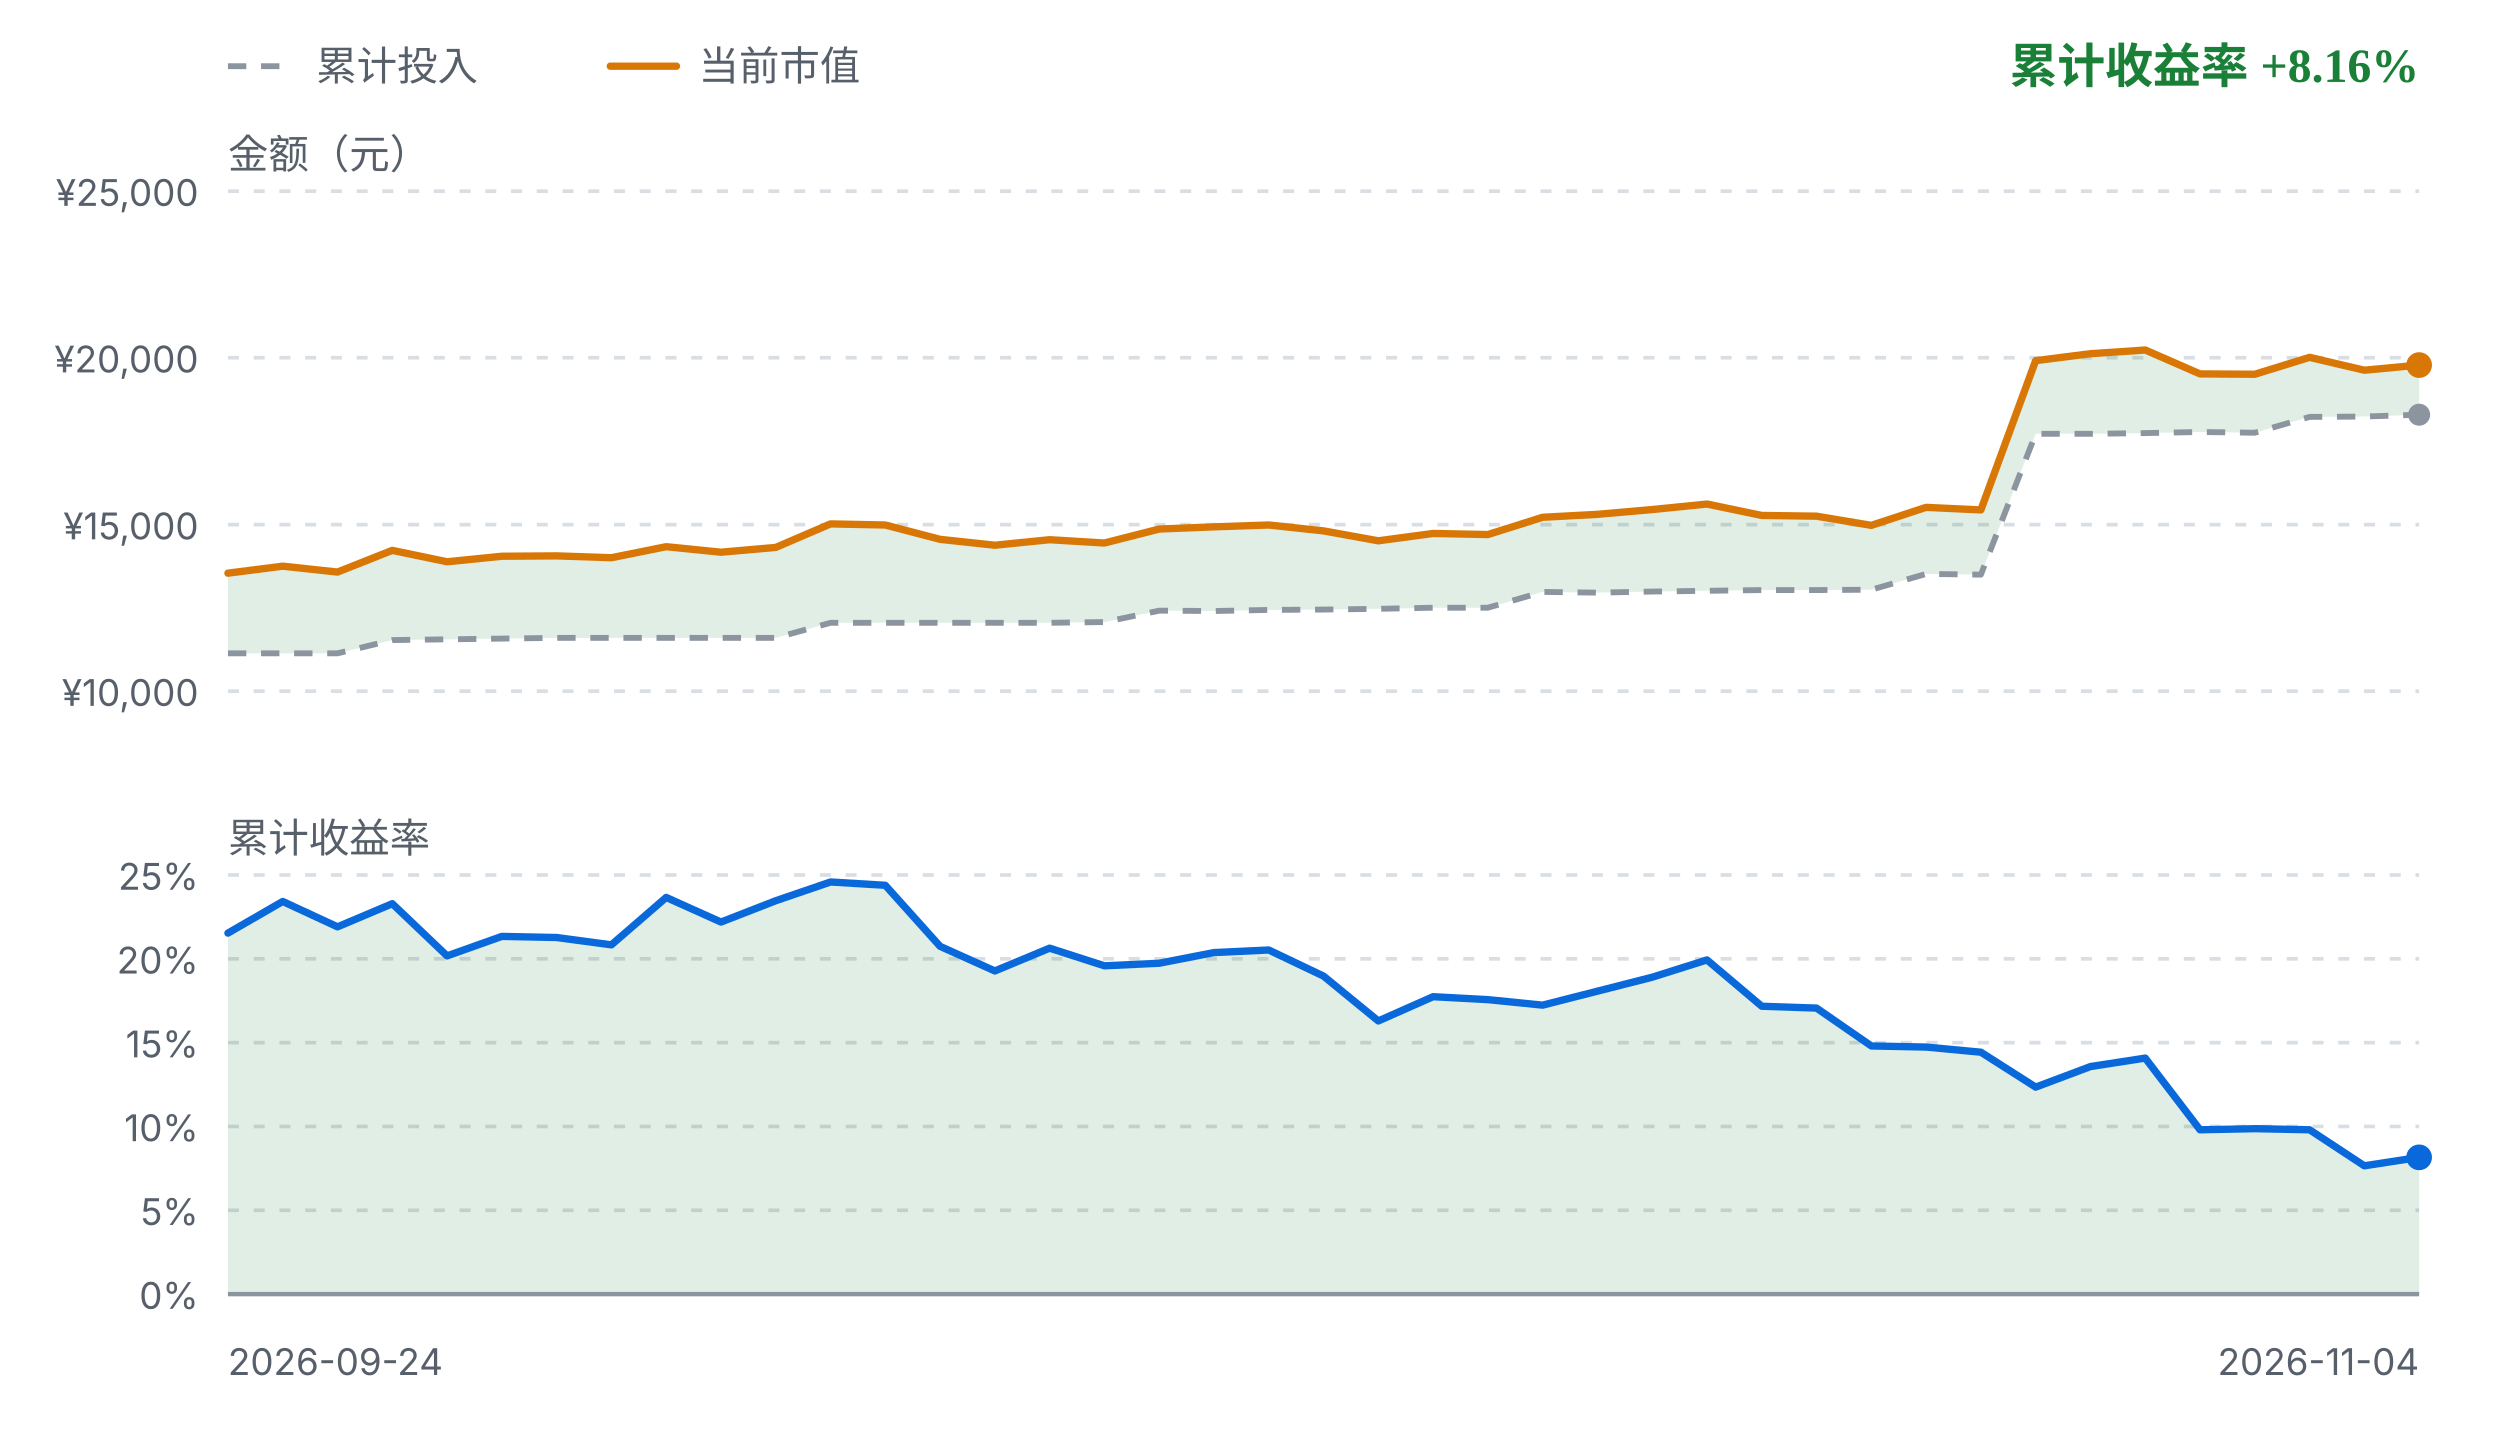
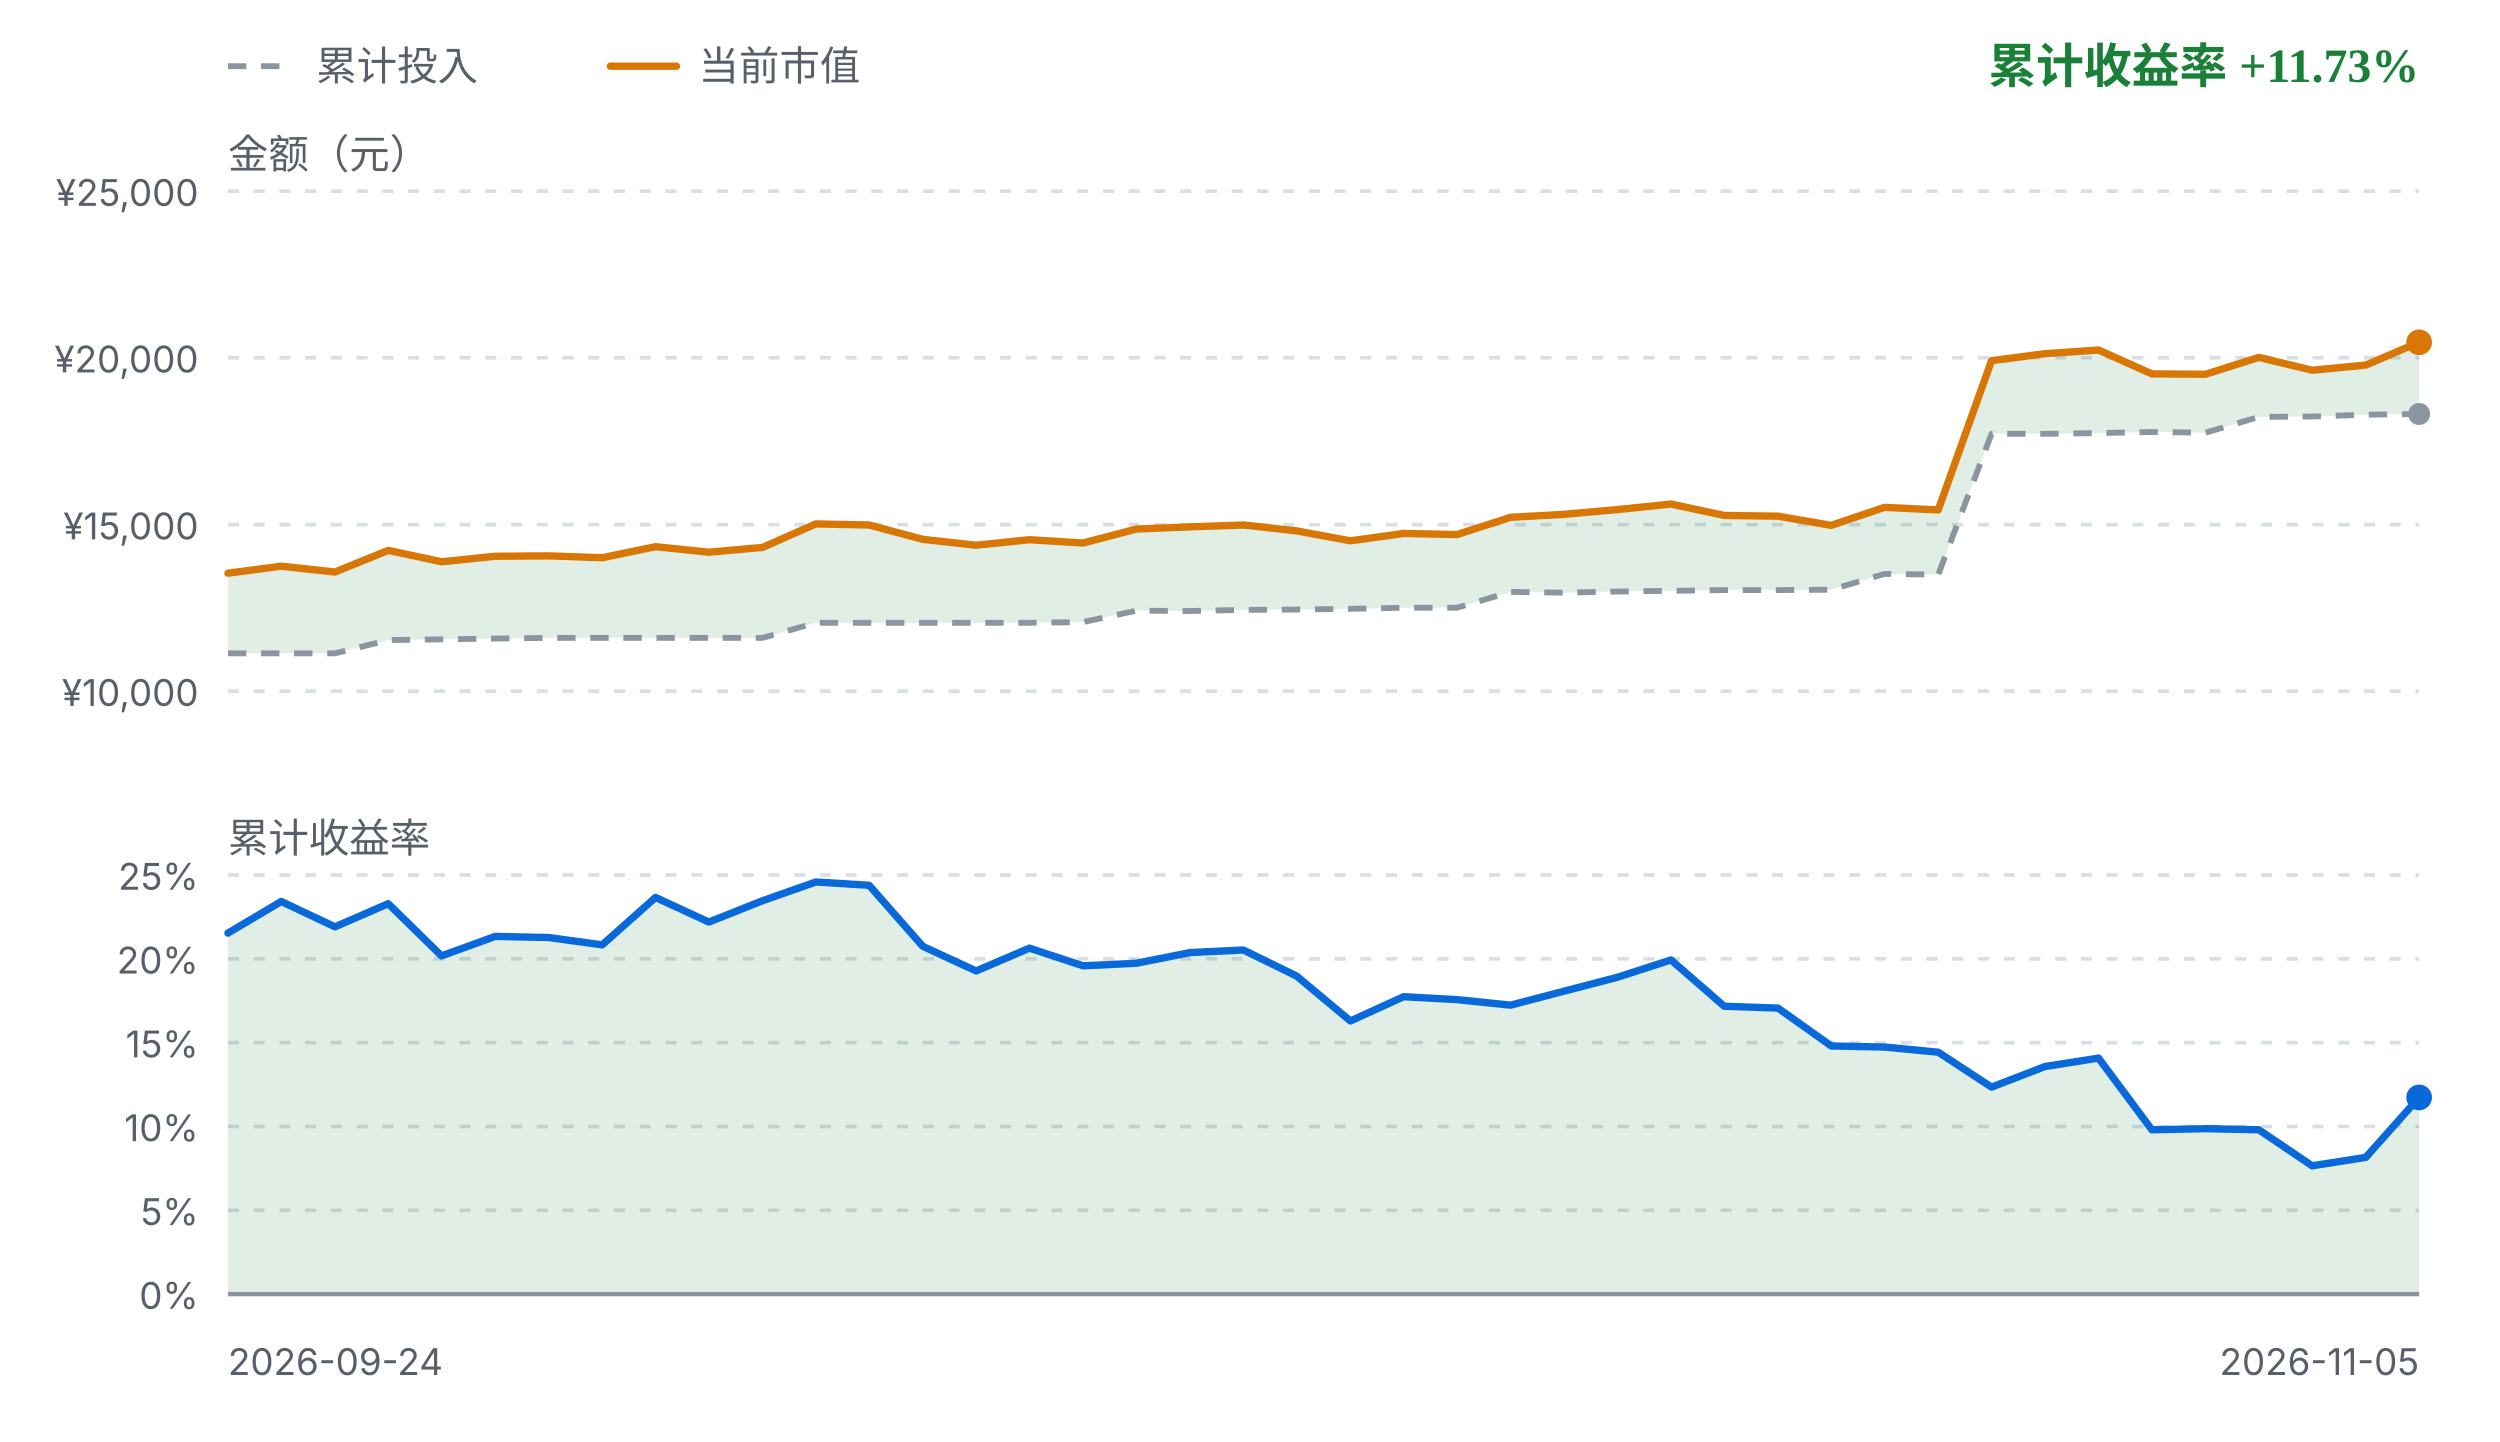
<svg xmlns="http://www.w3.org/2000/svg" viewBox="0 0 680 392" width="680" height="392" role="img" aria-label="FIRE 收益曲线">
  <style>
    .fg { fill: #1f2328; font-family: ui-sans-serif, system-ui, -apple-system, "Segoe UI", sans-serif; }
    .fg-muted { fill: #57606a; font-family: ui-sans-serif, system-ui, -apple-system, "Segoe UI", sans-serif; }
    .grid { stroke: #d8dee4; stroke-width: 1; stroke-dasharray: 3 4; }
    .zero { stroke: #8c959f; stroke-width: 1.2; }
    .basis { fill: none; stroke: #8c959f; stroke-width: 1.6; stroke-dasharray: 5 4; stroke-linejoin: round; }
    .value { fill: none; stroke: #d97706; stroke-width: 2; stroke-linejoin: round; stroke-linecap: round; }
    .rate { fill: none; stroke: #0969da; stroke-width: 2; stroke-linejoin: round; stroke-linecap: round; }
    .gap-up { fill: #1a7f37; fill-opacity: 0.13; }
    .gap-down { fill: #cf222e; fill-opacity: 0.13; }
    .rate-up { fill: #1a7f37; fill-opacity: 0.13; }
    .rate-down { fill: #cf222e; fill-opacity: 0.13; }
    .up { fill: #1a7f37; }
    .down { fill: #cf222e; }
    .dot-value { fill: #d97706; }
    .dot-basis { fill: #8c959f; }
    .dot-rate { fill: #0969da; }
    @media (prefers-color-scheme: dark) {
      .fg { fill: #e6edf3; }
      .fg-muted { fill: #8b949e; }
      .grid { stroke: #30363d; }
      .zero { stroke: #6e7681; }
      .basis { stroke: #6e7681; }
      .value { stroke: #f0b429; }
      .rate { stroke: #58a6ff; }
      .gap-up, .rate-up { fill: #3fb950; fill-opacity: 0.16; }
      .gap-down, .rate-down { fill: #f85149; fill-opacity: 0.16; }
      .up { fill: #3fb950; }
      .down { fill: #f85149; }
      .dot-value { fill: #f0b429; }
      .dot-basis { fill: #6e7681; }
      .dot-rate { fill: #58a6ff; }
    }
  </style>
  <line class="basis" x1="62" y1="18" x2="80" y2="18" />
  <text class="fg-muted" x="86" y="18" font-size="11" dominant-baseline="middle">累计投入</text>
  <line class="value" x1="166" y1="18" x2="184" y2="18" />
  <text class="fg-muted" x="190" y="18" font-size="11" dominant-baseline="middle">当前市值</text>
-   <text class="up" x="658" y="18" text-anchor="end" font-size="13" font-weight="600" dominant-baseline="middle">累计收益率 +8.16%</text>
+   <text class="up" x="658" y="18" text-anchor="end" font-size="13" font-weight="600" dominant-baseline="middle">累计收益率 +11.73%</text>
  <text class="fg-muted" x="62" y="42" font-size="11" dominant-baseline="middle">金额（元）</text>
  <line class="grid" x1="62" y1="52.0" x2="658" y2="52.0" />
  <text class="fg-muted" x="54" y="56.0" text-anchor="end" font-size="10">¥25,000</text>
  <line class="grid" x1="62" y1="97.3" x2="658" y2="97.3" />
  <text class="fg-muted" x="54" y="101.3" text-anchor="end" font-size="10">¥20,000</text>
  <line class="grid" x1="62" y1="142.7" x2="658" y2="142.7" />
  <text class="fg-muted" x="54" y="146.7" text-anchor="end" font-size="10">¥15,000</text>
  <line class="grid" x1="62" y1="188.0" x2="658" y2="188.0" />
  <text class="fg-muted" x="54" y="192.0" text-anchor="end" font-size="10">¥10,000</text>
-   <path d="M62.0,155.9 L76.9,154.0 L91.8,155.6 L106.7,149.7 L121.6,152.8 L136.5,151.3 L151.4,151.2 L166.3,151.7 L181.2,148.7 L196.1,150.2 L211.0,148.9 L225.9,142.5 L240.8,142.8 L255.7,146.7 L270.6,148.3 L285.5,146.8 L300.4,147.7 L315.3,143.9 L330.2,143.3 L345.1,142.8 L360.0,144.4 L374.9,147.1 L389.8,145.1 L404.7,145.4 L419.6,140.7 L434.5,139.9 L449.4,138.6 L464.3,137.1 L479.2,140.2 L494.1,140.4 L509.0,142.9 L523.9,138.0 L538.8,138.7 L553.7,98.1 L568.6,96.2 L583.5,95.2 L598.4,101.7 L613.3,101.8 L628.2,97.2 L643.1,100.7 L658.0,99.3 L658.0,112.8 L643.1,113.3 L628.2,113.4 L613.3,117.7 L598.4,117.5 L583.5,117.8 L568.6,118.0 L553.7,118.0 L538.8,156.3 L523.9,156.1 L509.0,160.4 L494.1,160.5 L479.2,160.5 L464.3,160.7 L449.4,160.9 L434.5,161.2 L419.6,161.0 L404.7,165.3 L389.8,165.3 L374.9,165.6 L360.0,165.8 L345.1,165.9 L330.2,166.2 L315.3,166.1 L300.4,169.2 L285.5,169.4 L270.6,169.4 L255.7,169.4 L240.8,169.4 L225.9,169.4 L211.0,173.5 L196.1,173.5 L181.2,173.5 L166.3,173.5 L151.4,173.5 L136.5,173.7 L121.6,173.9 L106.7,174.1 L91.8,177.7 L76.9,177.7 L62.0,177.7 Z" class="gap-up" />
-   <path d="M62.0,177.7 L76.9,177.7 L91.8,177.7 L106.7,174.1 L121.6,173.9 L136.5,173.7 L151.4,173.5 L166.3,173.5 L181.2,173.5 L196.1,173.5 L211.0,173.5 L225.9,169.4 L240.8,169.4 L255.7,169.4 L270.6,169.4 L285.5,169.4 L300.4,169.2 L315.3,166.1 L330.2,166.2 L345.1,165.9 L360.0,165.8 L374.9,165.6 L389.8,165.3 L404.7,165.3 L419.6,161.0 L434.5,161.2 L449.4,160.9 L464.3,160.7 L479.2,160.5 L494.1,160.5 L509.0,160.4 L523.9,156.1 L538.8,156.3 L553.7,118.0 L568.6,118.0 L583.5,117.8 L598.4,117.5 L613.3,117.7 L628.2,113.4 L643.1,113.3 L658.0,112.8" class="basis" />
-   <path d="M62.0,155.9 L76.9,154.0 L91.8,155.6 L106.7,149.7 L121.6,152.8 L136.5,151.3 L151.4,151.2 L166.3,151.7 L181.2,148.7 L196.1,150.2 L211.0,148.9 L225.9,142.5 L240.8,142.8 L255.7,146.7 L270.6,148.3 L285.5,146.8 L300.4,147.7 L315.3,143.9 L330.2,143.3 L345.1,142.8 L360.0,144.4 L374.9,147.1 L389.8,145.1 L404.7,145.4 L419.6,140.7 L434.5,139.9 L449.4,138.6 L464.3,137.1 L479.2,140.2 L494.1,140.4 L509.0,142.9 L523.9,138.0 L538.8,138.7 L553.7,98.1 L568.6,96.2 L583.5,95.2 L598.4,101.7 L613.3,101.8 L628.2,97.2 L643.1,100.7 L658.0,99.3" class="value" />
-   <circle class="dot-basis" cx="658.0" cy="112.8" r="3" />
-   <circle class="dot-value" cx="658.0" cy="99.3" r="3.5" />
+   <path d="M62.0,155.9 L76.5,154.0 L91.1,155.6 L105.6,149.7 L120.1,152.8 L134.7,151.3 L149.2,151.2 L163.8,151.7 L178.3,148.7 L192.8,150.2 L207.4,148.9 L221.9,142.5 L236.4,142.8 L251.0,146.7 L265.5,148.3 L280.0,146.8 L294.6,147.7 L309.1,143.9 L323.7,143.3 L338.2,142.8 L352.7,144.4 L367.3,147.1 L381.8,145.1 L396.3,145.4 L410.9,140.7 L425.4,139.9 L440.0,138.6 L454.5,137.1 L469.0,140.2 L483.6,140.4 L498.1,142.9 L512.6,138.0 L527.2,138.7 L541.7,98.1 L556.2,96.2 L570.8,95.2 L585.3,101.7 L599.9,101.8 L614.4,97.2 L628.9,100.7 L643.5,99.3 L658.0,93.1 L658.0,112.6 L643.5,112.8 L628.9,113.3 L614.4,113.4 L599.9,117.7 L585.3,117.5 L570.8,117.8 L556.2,118.0 L541.7,118.0 L527.2,156.3 L512.6,156.1 L498.1,160.4 L483.6,160.5 L469.0,160.5 L454.5,160.7 L440.0,160.9 L425.4,161.2 L410.9,161.0 L396.3,165.3 L381.8,165.3 L367.3,165.6 L352.7,165.8 L338.2,165.9 L323.7,166.2 L309.1,166.1 L294.6,169.2 L280.0,169.4 L265.5,169.4 L251.0,169.4 L236.4,169.4 L221.9,169.4 L207.4,173.5 L192.8,173.5 L178.3,173.5 L163.8,173.5 L149.2,173.5 L134.7,173.7 L120.1,173.9 L105.6,174.1 L91.1,177.7 L76.5,177.7 L62.0,177.7 Z" class="gap-up" />
+   <path d="M62.0,177.7 L76.5,177.7 L91.1,177.7 L105.6,174.1 L120.1,173.9 L134.7,173.7 L149.2,173.5 L163.8,173.5 L178.3,173.5 L192.8,173.5 L207.4,173.5 L221.9,169.4 L236.4,169.4 L251.0,169.4 L265.5,169.4 L280.0,169.4 L294.6,169.2 L309.1,166.1 L323.7,166.2 L338.2,165.9 L352.7,165.8 L367.3,165.6 L381.8,165.3 L396.3,165.3 L410.9,161.0 L425.4,161.2 L440.0,160.9 L454.5,160.7 L469.0,160.5 L483.6,160.5 L498.1,160.4 L512.6,156.1 L527.2,156.3 L541.7,118.0 L556.2,118.0 L570.8,117.8 L585.3,117.5 L599.9,117.7 L614.4,113.4 L628.9,113.3 L643.5,112.8 L658.0,112.6" class="basis" />
+   <path d="M62.0,155.9 L76.5,154.0 L91.1,155.6 L105.6,149.7 L120.1,152.8 L134.7,151.3 L149.2,151.2 L163.8,151.7 L178.3,148.7 L192.8,150.2 L207.4,148.9 L221.9,142.5 L236.4,142.8 L251.0,146.7 L265.5,148.3 L280.0,146.8 L294.6,147.7 L309.1,143.9 L323.7,143.3 L338.2,142.8 L352.7,144.4 L367.3,147.1 L381.8,145.1 L396.3,145.4 L410.9,140.7 L425.4,139.9 L440.0,138.6 L454.5,137.1 L469.0,140.2 L483.6,140.4 L498.1,142.9 L512.6,138.0 L527.2,138.7 L541.7,98.1 L556.2,96.2 L570.8,95.2 L585.3,101.7 L599.9,101.8 L614.4,97.2 L628.9,100.7 L643.5,99.3 L658.0,93.1" class="value" />
+   <circle class="dot-basis" cx="658.0" cy="112.6" r="3" />
+   <circle class="dot-value" cx="658.0" cy="93.1" r="3.5" />
  <text class="fg-muted" x="62" y="228" font-size="11" dominant-baseline="middle">累计收益率</text>
  <line class="grid" x1="62" y1="238.0" x2="658" y2="238.0" />
  <text class="fg-muted" x="54" y="242.0" text-anchor="end" font-size="10">25%</text>
  <line class="grid" x1="62" y1="260.8" x2="658" y2="260.8" />
  <text class="fg-muted" x="54" y="264.8" text-anchor="end" font-size="10">20%</text>
  <line class="grid" x1="62" y1="283.6" x2="658" y2="283.6" />
  <text class="fg-muted" x="54" y="287.6" text-anchor="end" font-size="10">15%</text>
  <line class="grid" x1="62" y1="306.4" x2="658" y2="306.4" />
  <text class="fg-muted" x="54" y="310.4" text-anchor="end" font-size="10">10%</text>
  <line class="grid" x1="62" y1="329.2" x2="658" y2="329.2" />
  <text class="fg-muted" x="54" y="333.2" text-anchor="end" font-size="10">5%</text>
  <line class="grid" x1="62" y1="352.0" x2="658" y2="352.0" />
  <text class="fg-muted" x="54" y="356.0" text-anchor="end" font-size="10">0%</text>
-   <path d="M62.0,253.8 L76.9,245.2 L91.8,252.1 L106.7,245.8 L121.6,260.0 L136.5,254.7 L151.4,255.0 L166.3,257.0 L181.2,244.1 L196.1,250.8 L211.0,245.0 L225.9,239.9 L240.8,240.8 L255.7,257.4 L270.6,264.1 L285.5,257.9 L300.4,262.7 L315.3,262.0 L330.2,259.1 L345.1,258.4 L360.0,265.5 L374.9,277.7 L389.8,271.1 L404.7,271.9 L419.6,273.4 L434.5,269.6 L449.4,265.8 L464.3,261.1 L479.2,273.7 L494.1,274.2 L509.0,284.5 L523.9,284.8 L538.8,286.2 L553.7,295.7 L568.6,290.1 L583.5,287.8 L598.4,307.3 L613.3,307.0 L628.2,307.3 L643.1,317.1 L658.0,314.8 L658.0,352.0 L62.0,352.0 Z" class="rate-up" />
+   <path d="M62.0,253.8 L76.5,245.2 L91.1,252.1 L105.6,245.8 L120.1,260.0 L134.7,254.7 L149.2,255.0 L163.8,257.0 L178.3,244.1 L192.8,250.8 L207.4,245.0 L221.9,239.9 L236.4,240.8 L251.0,257.4 L265.5,264.1 L280.0,257.9 L294.6,262.7 L309.1,262.0 L323.7,259.1 L338.2,258.4 L352.7,265.5 L367.3,277.7 L381.8,271.1 L396.3,271.9 L410.9,273.4 L425.4,269.6 L440.0,265.8 L454.5,261.1 L469.0,273.7 L483.6,274.2 L498.1,284.5 L512.6,284.8 L527.2,286.2 L541.7,295.7 L556.2,290.1 L570.8,287.8 L585.3,307.3 L599.9,307.0 L614.4,307.3 L628.9,317.1 L643.5,314.8 L658.0,298.5 L658.0,352.0 L62.0,352.0 Z" class="rate-up" />
  <line class="zero" x1="62" y1="352.0" x2="658" y2="352.0" />
-   <path d="M62.0,253.8 L76.9,245.2 L91.8,252.1 L106.7,245.8 L121.6,260.0 L136.5,254.7 L151.4,255.0 L166.3,257.0 L181.2,244.1 L196.1,250.8 L211.0,245.0 L225.9,239.9 L240.8,240.8 L255.7,257.4 L270.6,264.1 L285.5,257.9 L300.4,262.7 L315.3,262.0 L330.2,259.1 L345.1,258.4 L360.0,265.5 L374.9,277.7 L389.8,271.1 L404.7,271.9 L419.6,273.4 L434.5,269.6 L449.4,265.8 L464.3,261.1 L479.2,273.7 L494.1,274.2 L509.0,284.5 L523.9,284.8 L538.8,286.2 L553.7,295.7 L568.6,290.1 L583.5,287.8 L598.4,307.3 L613.3,307.0 L628.2,307.3 L643.1,317.1 L658.0,314.8" class="rate" />
-   <circle class="dot-rate" cx="658.0" cy="314.8" r="3.5" />
+   <path d="M62.0,253.8 L76.5,245.2 L91.1,252.1 L105.6,245.8 L120.1,260.0 L134.7,254.7 L149.2,255.0 L163.8,257.0 L178.3,244.1 L192.8,250.8 L207.4,245.0 L221.9,239.9 L236.4,240.8 L251.0,257.4 L265.5,264.1 L280.0,257.9 L294.6,262.7 L309.1,262.0 L323.7,259.1 L338.2,258.4 L352.7,265.5 L367.3,277.7 L381.8,271.1 L396.3,271.9 L410.9,273.4 L425.4,269.6 L440.0,265.8 L454.5,261.1 L469.0,273.7 L483.6,274.2 L498.1,284.5 L512.6,284.8 L527.2,286.2 L541.7,295.7 L556.2,290.1 L570.8,287.8 L585.3,307.3 L599.9,307.0 L614.4,307.3 L628.9,317.1 L643.5,314.8 L658.0,298.5" class="rate" />
+   <circle class="dot-rate" cx="658.0" cy="298.5" r="3.5" />
  <text class="fg-muted" x="62" y="374" font-size="10">2026-09-24</text>
-   <text class="fg-muted" x="658" y="374" text-anchor="end" font-size="10">2026-11-04</text>
+   <text class="fg-muted" x="658" y="374" text-anchor="end" font-size="10">2026-11-05</text>
</svg>
